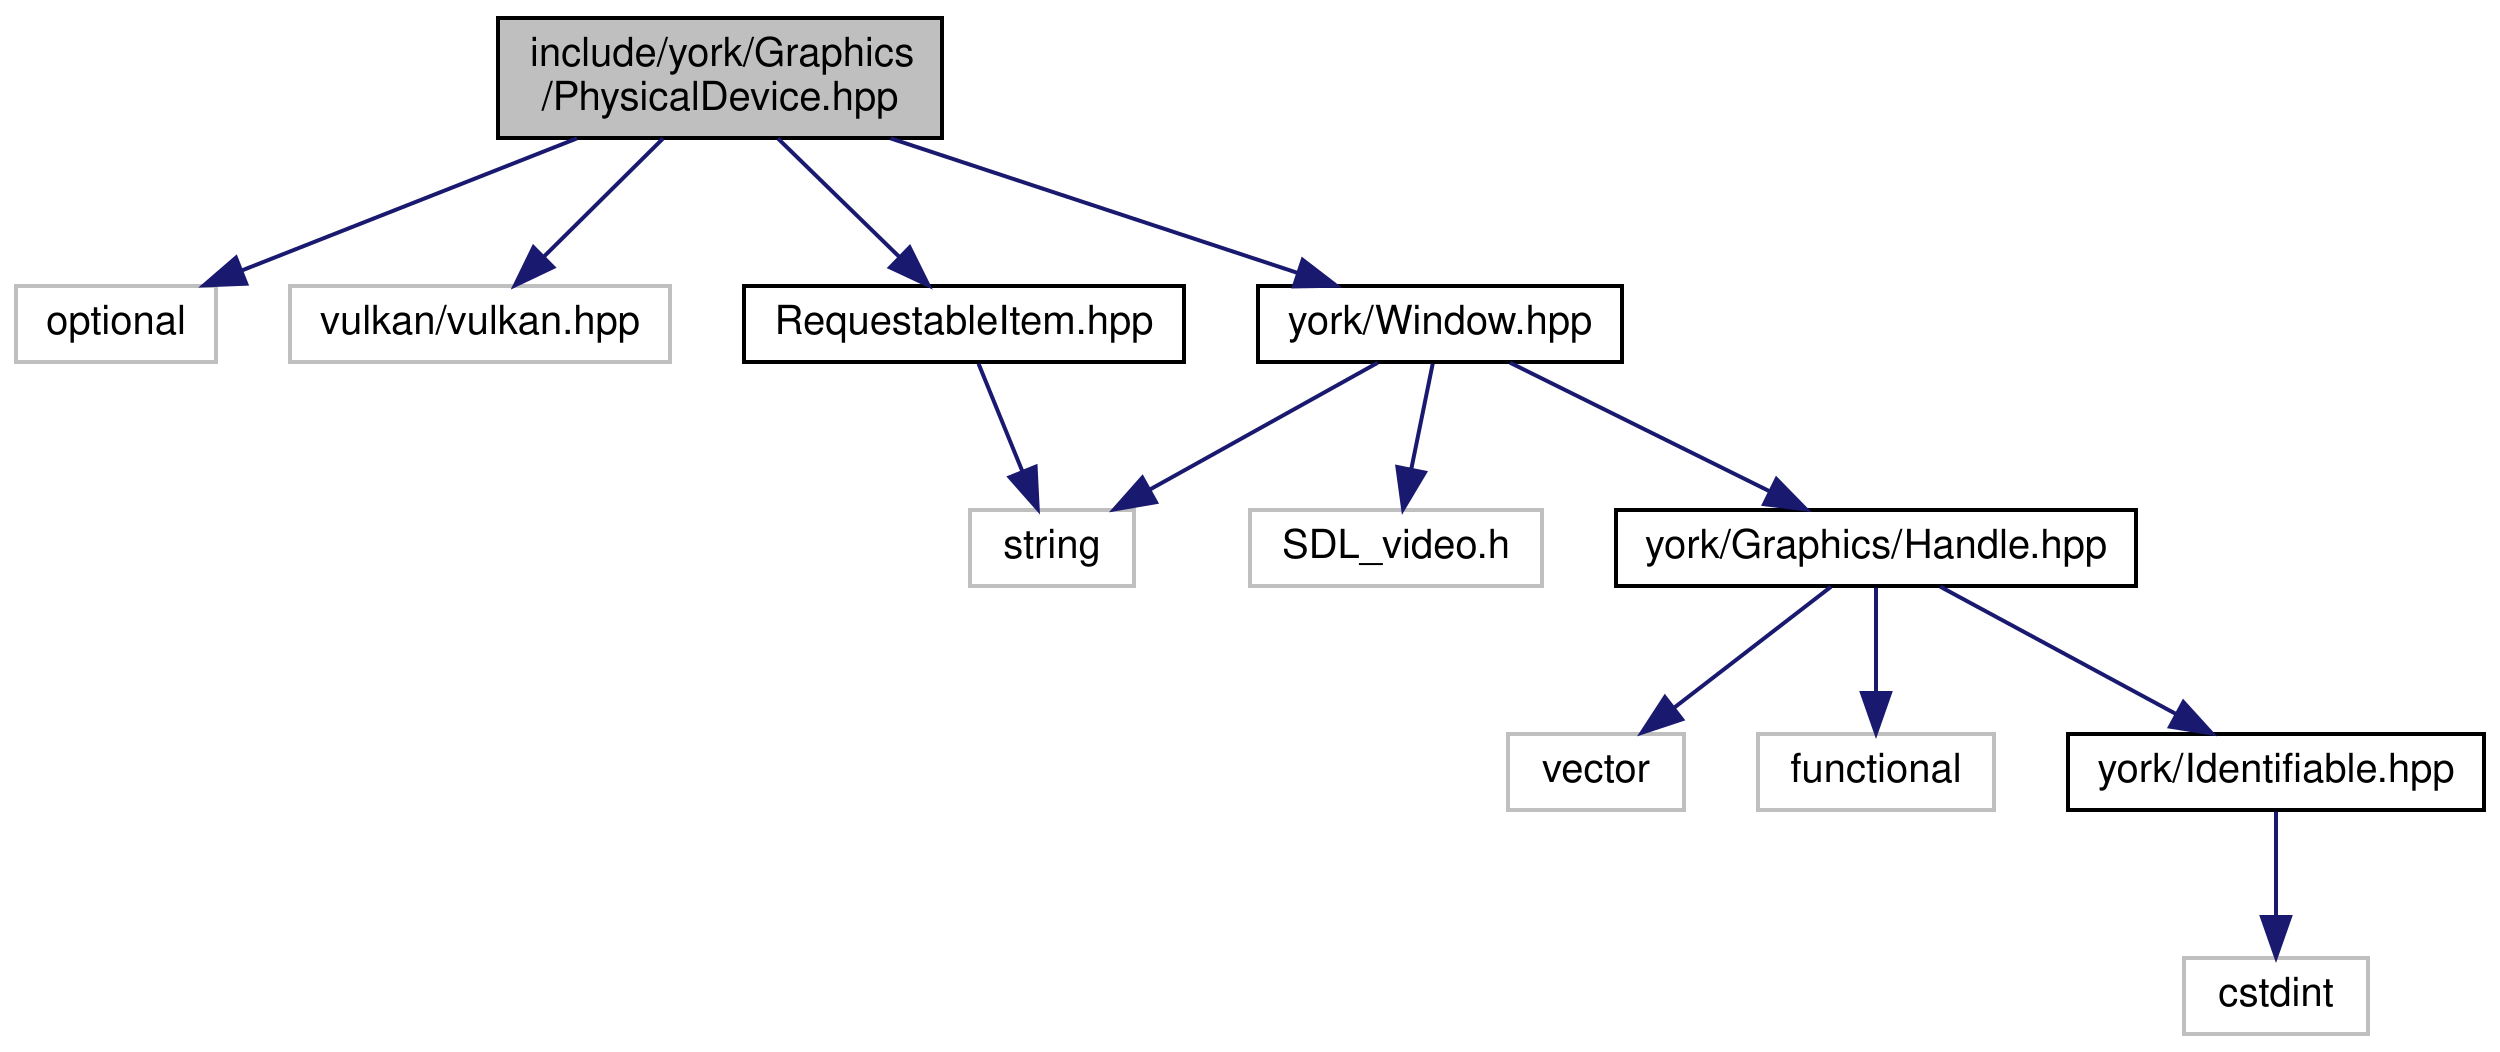
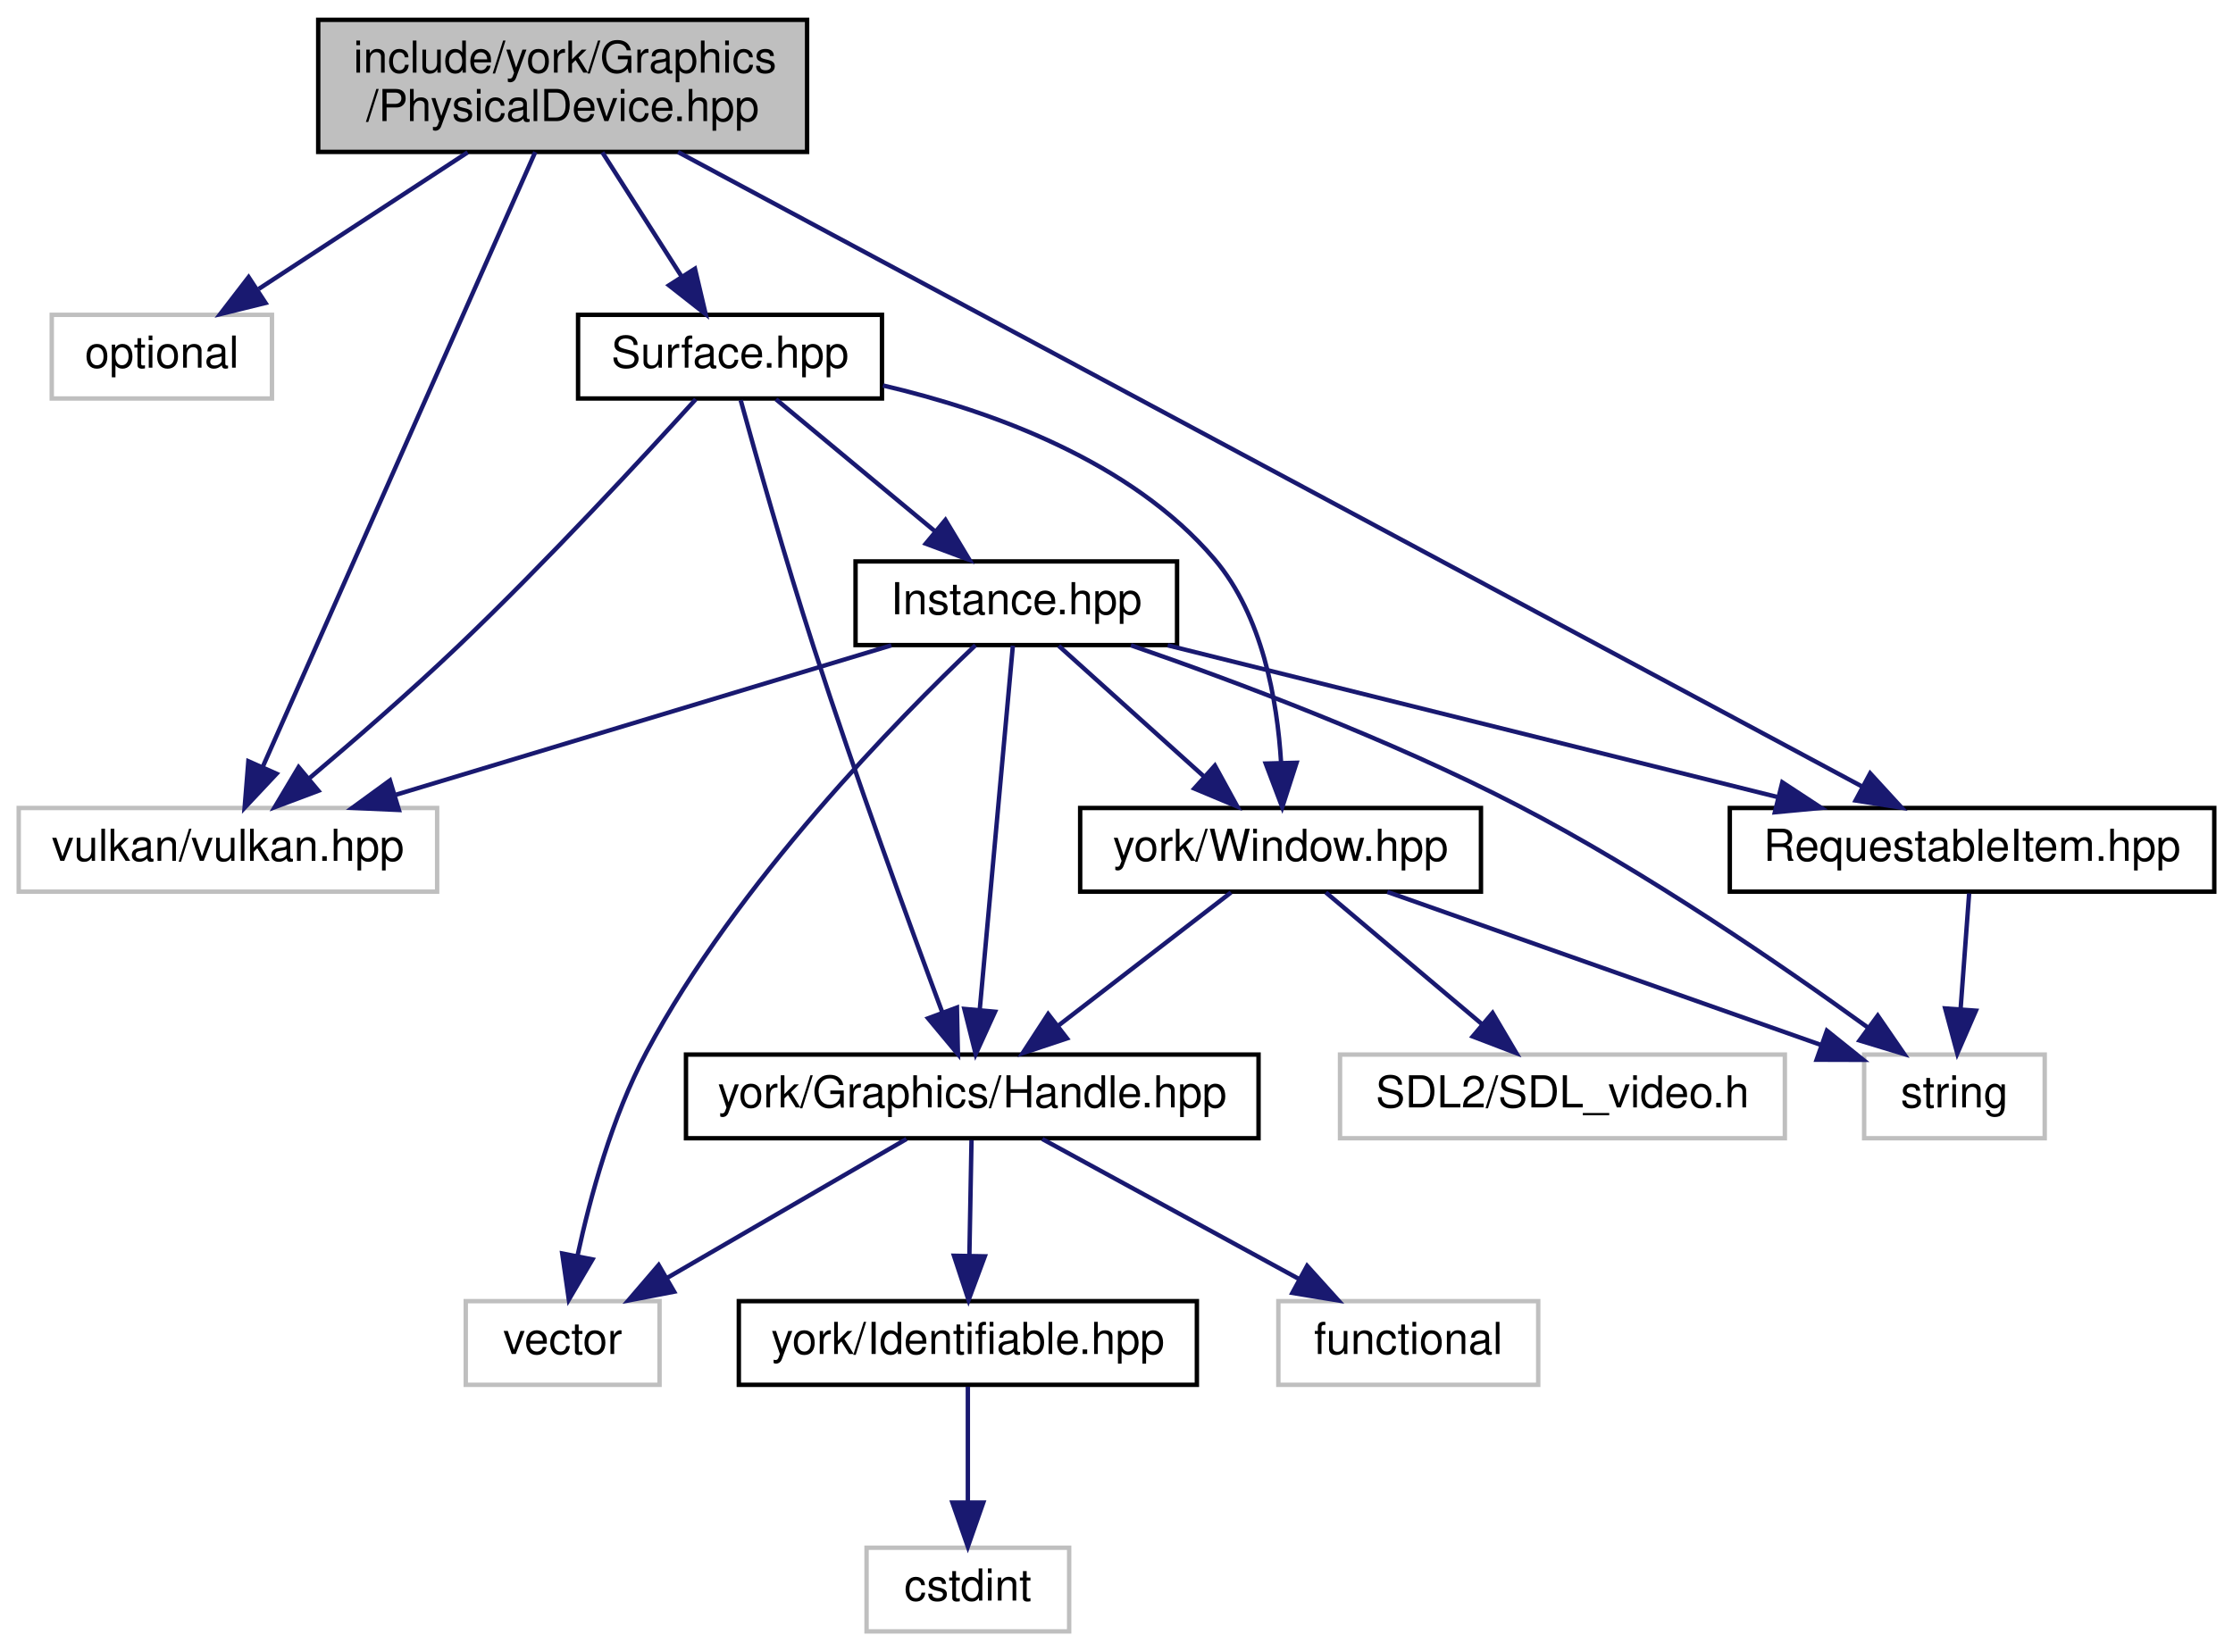
- <svg xmlns="http://www.w3.org/2000/svg" xmlns:xlink="http://www.w3.org/1999/xlink" width="625pt" height="263pt" viewBox="0.00 0.00 625.00 263.00">
-   <g id="graph0" class="graph" transform="scale(1 1) rotate(0) translate(4 259)">
+ <svg xmlns="http://www.w3.org/2000/svg" xmlns:xlink="http://www.w3.org/1999/xlink" width="507pt" height="375pt" viewBox="0.00 0.00 506.50 375.00">
+   <g id="graph0" class="graph" transform="scale(1 1) rotate(0) translate(4 371)">
    <g id="node1" class="node">
      <g id="a_node1">
        <a xlink:title=" ">
-           <polygon fill="#bfbfbf" stroke="black" points="120.5,-224.5 120.5,-254.5 231.5,-254.5 231.5,-224.5 120.5,-224.5" />
-           <text text-anchor="start" x="128.5" y="-242.5" font-family="Helvetica,sans-Serif" font-size="10.00">include/york/Graphics</text>
-           <text text-anchor="middle" x="176" y="-231.5" font-family="Helvetica,sans-Serif" font-size="10.00">/PhysicalDevice.hpp</text>
+           <polygon fill="#bfbfbf" stroke="black" points="68,-336.5 68,-366.5 179,-366.5 179,-336.5 68,-336.5" />
+           <text text-anchor="start" x="76" y="-354.5" font-family="Helvetica,sans-Serif" font-size="10.00">include/york/Graphics</text>
+           <text text-anchor="middle" x="123.5" y="-343.5" font-family="Helvetica,sans-Serif" font-size="10.00">/PhysicalDevice.hpp</text>
        </a>
      </g>
    </g>
    <g id="node2" class="node">
      <g id="a_node2">
        <a xlink:title=" ">
-           <polygon fill="none" stroke="#bfbfbf" points="0,-168.5 0,-187.5 50,-187.5 50,-168.5 0,-168.5" />
-           <text text-anchor="middle" x="25" y="-175.5" font-family="Helvetica,sans-Serif" font-size="10.00">optional</text>
+           <polygon fill="none" stroke="#bfbfbf" points="7.5,-280.5 7.5,-299.5 57.5,-299.5 57.5,-280.5 7.5,-280.5" />
+           <text text-anchor="middle" x="32.5" y="-287.5" font-family="Helvetica,sans-Serif" font-size="10.00">optional</text>
        </a>
      </g>
    </g>
    <g id="edge1" class="edge">
-       <path fill="none" stroke="midnightblue" d="M140.22,-224.4C114.77,-214.37 80.9,-201.03 56.48,-191.4" />
-       <polygon fill="midnightblue" stroke="midnightblue" points="57.56,-188.07 46.97,-187.66 54.99,-194.58 57.56,-188.07" />
+       <path fill="none" stroke="midnightblue" d="M101.93,-336.4C87.62,-327.04 68.89,-314.79 54.49,-305.38" />
+       <polygon fill="midnightblue" stroke="midnightblue" points="56.03,-302.2 45.74,-299.66 52.2,-308.06 56.03,-302.2" />
    </g>
    <g id="node3" class="node">
      <g id="a_node3">
        <a xlink:title=" ">
-           <polygon fill="none" stroke="#bfbfbf" points="68.5,-168.5 68.5,-187.5 163.5,-187.5 163.5,-168.5 68.5,-168.5" />
-           <text text-anchor="middle" x="116" y="-175.5" font-family="Helvetica,sans-Serif" font-size="10.00">vulkan/vulkan.hpp</text>
+           <polygon fill="none" stroke="#bfbfbf" points="0,-168.5 0,-187.5 95,-187.5 95,-168.5 0,-168.5" />
+           <text text-anchor="middle" x="47.5" y="-175.5" font-family="Helvetica,sans-Serif" font-size="10.00">vulkan/vulkan.hpp</text>
        </a>
      </g>
    </g>
    <g id="edge2" class="edge">
-       <path fill="none" stroke="midnightblue" d="M161.78,-224.4C152.79,-215.49 141.16,-203.95 131.87,-194.74" />
-       <polygon fill="midnightblue" stroke="midnightblue" points="134.3,-192.21 124.73,-187.66 129.37,-197.18 134.3,-192.21" />
+       <path fill="none" stroke="midnightblue" d="M117.28,-336.47C103.53,-305.44 70.57,-231.05 55.39,-196.81" />
+       <polygon fill="midnightblue" stroke="midnightblue" points="58.54,-195.28 51.29,-187.56 52.14,-198.12 58.54,-195.28" />
    </g>
    <g id="node4" class="node">
      <g id="a_node4">
+         <a xlink:href="_surface_8hpp.html" target="_top" xlink:title=" ">
+           <polygon fill="none" stroke="black" points="127,-280.5 127,-299.5 196,-299.5 196,-280.5 127,-280.5" />
+           <text text-anchor="middle" x="161.5" y="-287.5" font-family="Helvetica,sans-Serif" font-size="10.00">Surface.hpp</text>
+         </a>
+       </g>
+     </g>
+     <g id="edge3" class="edge">
+       <path fill="none" stroke="midnightblue" d="M132.51,-336.4C137.91,-327.93 144.83,-317.1 150.55,-308.14" />
+       <polygon fill="midnightblue" stroke="midnightblue" points="153.54,-309.97 155.97,-299.66 147.64,-306.2 153.54,-309.97" />
+     </g>
+     <g id="node14" class="node">
+       <g id="a_node14">
        <a xlink:href="_requestable_item_8hpp.html" target="_top" xlink:title=" ">
-           <polygon fill="none" stroke="black" points="182,-168.5 182,-187.5 292,-187.5 292,-168.5 182,-168.5" />
-           <text text-anchor="middle" x="237" y="-175.5" font-family="Helvetica,sans-Serif" font-size="10.00">RequestableItem.hpp</text>
-         </a>
-       </g>
-     </g>
-     <g id="edge3" class="edge">
-       <path fill="none" stroke="midnightblue" d="M190.46,-224.4C199.59,-215.49 211.42,-203.95 220.86,-194.74" />
-       <polygon fill="midnightblue" stroke="midnightblue" points="223.41,-197.15 228.12,-187.66 218.52,-192.13 223.41,-197.15" />
-     </g>
-     <g id="node6" class="node">
-       <g id="a_node6">
-         <a xlink:href="_window_8hpp.html" target="_top" xlink:title=" ">
-           <polygon fill="none" stroke="black" points="310.5,-168.5 310.5,-187.5 401.5,-187.5 401.5,-168.5 310.5,-168.5" />
-           <text text-anchor="middle" x="356" y="-175.5" font-family="Helvetica,sans-Serif" font-size="10.00">york/Window.hpp</text>
-         </a>
-       </g>
-     </g>
-     <g id="edge5" class="edge">
-       <path fill="none" stroke="midnightblue" d="M218.66,-224.4C249.63,-214.16 291.05,-200.47 320.28,-190.81" />
-       <polygon fill="midnightblue" stroke="midnightblue" points="321.67,-194.03 330.07,-187.57 319.48,-187.39 321.67,-194.03" />
+           <polygon fill="none" stroke="black" points="388.5,-168.5 388.5,-187.5 498.5,-187.5 498.5,-168.5 388.5,-168.5" />
+           <text text-anchor="middle" x="443.5" y="-175.5" font-family="Helvetica,sans-Serif" font-size="10.00">RequestableItem.hpp</text>
+         </a>
+       </g>
+     </g>
+     <g id="edge22" class="edge">
+       <path fill="none" stroke="midnightblue" d="M149.69,-336.47C210.2,-304.03 359.11,-224.23 418.48,-192.41" />
+       <polygon fill="midnightblue" stroke="midnightblue" points="420.37,-195.37 427.53,-187.56 417.06,-189.2 420.37,-195.37" />
+     </g>
+     <g id="edge4" class="edge">
+       <path fill="none" stroke="midnightblue" d="M153.73,-280.33C142.22,-267.63 119.82,-243.36 99.5,-224 88.7,-213.71 76.04,-202.74 65.93,-194.2" />
+       <polygon fill="midnightblue" stroke="midnightblue" points="68.04,-191.41 58.12,-187.68 63.55,-196.78 68.04,-191.41" />
    </g>
    <g id="node5" class="node">
      <g id="a_node5">
-         <a xlink:title=" ">
-           <polygon fill="none" stroke="#bfbfbf" points="238.5,-112.5 238.5,-131.5 279.5,-131.5 279.5,-112.5 238.5,-112.5" />
-           <text text-anchor="middle" x="259" y="-119.5" font-family="Helvetica,sans-Serif" font-size="10.00">string</text>
-         </a>
-       </g>
-     </g>
-     <g id="edge4" class="edge">
-       <path fill="none" stroke="midnightblue" d="M240.63,-168.08C243.61,-160.77 247.93,-150.18 251.62,-141.1" />
-       <polygon fill="midnightblue" stroke="midnightblue" points="254.9,-142.33 255.43,-131.75 248.42,-139.69 254.9,-142.33" />
-     </g>
-     <g id="edge6" class="edge">
-       <path fill="none" stroke="midnightblue" d="M340.42,-168.32C325,-159.74 301.19,-146.49 283.29,-136.52" />
-       <polygon fill="midnightblue" stroke="midnightblue" points="284.99,-133.46 274.55,-131.65 281.58,-139.58 284.99,-133.46" />
-     </g>
-     <g id="node7" class="node">
-       <g id="a_node7">
-         <a xlink:title=" ">
-           <polygon fill="none" stroke="#bfbfbf" points="308.5,-112.5 308.5,-131.5 381.5,-131.5 381.5,-112.5 308.5,-112.5" />
-           <text text-anchor="middle" x="345" y="-119.5" font-family="Helvetica,sans-Serif" font-size="10.00">SDL_video.h</text>
-         </a>
-       </g>
-     </g>
-     <g id="edge7" class="edge">
-       <path fill="none" stroke="midnightblue" d="M354.18,-168.08C352.73,-160.93 350.63,-150.64 348.81,-141.69" />
-       <polygon fill="midnightblue" stroke="midnightblue" points="352.21,-140.85 346.78,-131.75 345.35,-142.25 352.21,-140.85" />
+         <a xlink:href="_window_8hpp.html" target="_top" xlink:title=" ">
+           <polygon fill="none" stroke="black" points="241,-168.5 241,-187.5 332,-187.5 332,-168.5 241,-168.5" />
+           <text text-anchor="middle" x="286.5" y="-175.5" font-family="Helvetica,sans-Serif" font-size="10.00">york/Window.hpp</text>
+         </a>
+       </g>
+     </g>
+     <g id="edge5" class="edge">
+       <path fill="none" stroke="midnightblue" d="M196.22,-283.46C220.75,-277.73 252.52,-266.32 271.5,-244 282.39,-231.19 285.75,-212 286.62,-197.79" />
+       <polygon fill="midnightblue" stroke="midnightblue" points="290.13,-197.77 286.88,-187.68 283.13,-197.59 290.13,-197.77" />
    </g>
    <g id="node8" class="node">
      <g id="a_node8">
        <a xlink:href="_handle_8hpp.html" target="_top" xlink:title="Contains the declarations for the Handle classes which form the basis of our Vulkan implementation.">
-           <polygon fill="none" stroke="black" points="400,-112.5 400,-131.5 530,-131.5 530,-112.5 400,-112.5" />
-           <text text-anchor="middle" x="465" y="-119.5" font-family="Helvetica,sans-Serif" font-size="10.00">york/Graphics/Handle.hpp</text>
-         </a>
-       </g>
+           <polygon fill="none" stroke="black" points="151.5,-112.5 151.5,-131.5 281.5,-131.5 281.5,-112.5 151.5,-112.5" />
+           <text text-anchor="middle" x="216.5" y="-119.5" font-family="Helvetica,sans-Serif" font-size="10.00">york/Graphics/Handle.hpp</text>
+         </a>
+       </g>
+     </g>
+     <g id="edge13" class="edge">
+       <path fill="none" stroke="midnightblue" d="M163.92,-280.12C167.38,-267.56 174.05,-243.91 180.5,-224 189.99,-194.73 202.23,-161.15 209.72,-141.03" />
+       <polygon fill="midnightblue" stroke="midnightblue" points="213.02,-142.18 213.25,-131.59 206.47,-139.73 213.02,-142.18" />
+     </g>
+     <g id="node13" class="node">
+       <g id="a_node13">
+         <a xlink:href="_instance_8hpp.html" target="_top" xlink:title=" ">
+           <polygon fill="none" stroke="black" points="190,-224.5 190,-243.5 263,-243.5 263,-224.5 190,-224.5" />
+           <text text-anchor="middle" x="226.5" y="-231.5" font-family="Helvetica,sans-Serif" font-size="10.00">Instance.hpp</text>
+         </a>
+       </g>
+     </g>
+     <g id="edge14" class="edge">
+       <path fill="none" stroke="midnightblue" d="M171.94,-280.32C181.65,-272.26 196.32,-260.08 208,-250.37" />
+       <polygon fill="midnightblue" stroke="midnightblue" points="210.41,-252.92 215.87,-243.83 205.94,-247.53 210.41,-252.92" />
+     </g>
+     <g id="node6" class="node">
+       <g id="a_node6">
+         <a xlink:title=" ">
+           <polygon fill="none" stroke="#bfbfbf" points="419,-112.5 419,-131.5 460,-131.5 460,-112.5 419,-112.5" />
+           <text text-anchor="middle" x="439.5" y="-119.5" font-family="Helvetica,sans-Serif" font-size="10.00">string</text>
+         </a>
+       </g>
+     </g>
+     <g id="edge6" class="edge">
+       <path fill="none" stroke="midnightblue" d="M310.74,-168.44C337.43,-159.03 380.36,-143.87 409.23,-133.68" />
+       <polygon fill="midnightblue" stroke="midnightblue" points="410.54,-136.93 418.8,-130.3 408.21,-130.33 410.54,-136.93" />
+     </g>
+     <g id="node7" class="node">
+       <g id="a_node7">
+         <a xlink:title=" ">
+           <polygon fill="none" stroke="#bfbfbf" points="300,-112.5 300,-131.5 401,-131.5 401,-112.5 300,-112.5" />
+           <text text-anchor="middle" x="350.5" y="-119.5" font-family="Helvetica,sans-Serif" font-size="10.00">SDL2/SDL_video.h</text>
+         </a>
+       </g>
+     </g>
+     <g id="edge7" class="edge">
+       <path fill="none" stroke="midnightblue" d="M296.78,-168.32C306.34,-160.26 320.78,-148.08 332.28,-138.37" />
+       <polygon fill="midnightblue" stroke="midnightblue" points="334.64,-140.96 340.03,-131.83 330.13,-135.61 334.64,-140.96" />
    </g>
    <g id="edge8" class="edge">
-       <path fill="none" stroke="midnightblue" d="M373.51,-168.32C391.07,-159.62 418.33,-146.12 438.53,-136.11" />
-       <polygon fill="midnightblue" stroke="midnightblue" points="440.12,-139.23 447.53,-131.65 437.02,-132.96 440.12,-139.23" />
+       <path fill="none" stroke="midnightblue" d="M275.25,-168.32C264.7,-160.18 248.7,-147.84 236.06,-138.09" />
+       <polygon fill="midnightblue" stroke="midnightblue" points="238.01,-135.17 227.95,-131.83 233.73,-140.71 238.01,-135.17" />
    </g>
    <g id="node9" class="node">
      <g id="a_node9">
        <a xlink:title=" ">
-           <polygon fill="none" stroke="#bfbfbf" points="373,-56.5 373,-75.5 417,-75.5 417,-56.5 373,-56.5" />
-           <text text-anchor="middle" x="395" y="-63.5" font-family="Helvetica,sans-Serif" font-size="10.00">vector</text>
+           <polygon fill="none" stroke="#bfbfbf" points="101.5,-56.5 101.5,-75.5 145.5,-75.5 145.5,-56.5 101.5,-56.5" />
+           <text text-anchor="middle" x="123.5" y="-63.5" font-family="Helvetica,sans-Serif" font-size="10.00">vector</text>
        </a>
      </g>
    </g>
    <g id="edge9" class="edge">
-       <path fill="none" stroke="midnightblue" d="M453.75,-112.32C443.2,-104.18 427.2,-91.84 414.56,-82.09" />
-       <polygon fill="midnightblue" stroke="midnightblue" points="416.51,-79.17 406.45,-75.83 412.23,-84.71 416.51,-79.17" />
+       <path fill="none" stroke="midnightblue" d="M201.56,-112.32C186.91,-103.82 164.37,-90.73 147.26,-80.8" />
+       <polygon fill="midnightblue" stroke="midnightblue" points="148.81,-77.65 138.4,-75.65 145.3,-83.7 148.81,-77.65" />
    </g>
    <g id="node10" class="node">
      <g id="a_node10">
        <a xlink:title=" ">
-           <polygon fill="none" stroke="#bfbfbf" points="435.5,-56.5 435.5,-75.5 494.5,-75.5 494.5,-56.5 435.5,-56.5" />
-           <text text-anchor="middle" x="465" y="-63.5" font-family="Helvetica,sans-Serif" font-size="10.00">functional</text>
+           <polygon fill="none" stroke="#bfbfbf" points="286,-56.5 286,-75.5 345,-75.5 345,-56.5 286,-56.5" />
+           <text text-anchor="middle" x="315.5" y="-63.5" font-family="Helvetica,sans-Serif" font-size="10.00">functional</text>
        </a>
      </g>
    </g>
    <g id="edge10" class="edge">
-       <path fill="none" stroke="midnightblue" d="M465,-112.08C465,-105.01 465,-94.86 465,-85.99" />
-       <polygon fill="midnightblue" stroke="midnightblue" points="468.5,-85.75 465,-75.75 461.5,-85.75 468.5,-85.75" />
+       <path fill="none" stroke="midnightblue" d="M232.41,-112.32C248.14,-103.74 272.44,-90.49 290.71,-80.52" />
+       <polygon fill="midnightblue" stroke="midnightblue" points="292.53,-83.52 299.63,-75.65 289.18,-77.37 292.53,-83.52" />
    </g>
    <g id="node11" class="node">
      <g id="a_node11">
        <a xlink:href="_identifiable_8hpp.html" target="_top" xlink:title=" ">
-           <polygon fill="none" stroke="black" points="513,-56.5 513,-75.5 617,-75.5 617,-56.5 513,-56.5" />
-           <text text-anchor="middle" x="565" y="-63.5" font-family="Helvetica,sans-Serif" font-size="10.00">york/Identifiable.hpp</text>
+           <polygon fill="none" stroke="black" points="163.5,-56.5 163.5,-75.5 267.5,-75.5 267.5,-56.5 163.5,-56.5" />
+           <text text-anchor="middle" x="215.5" y="-63.5" font-family="Helvetica,sans-Serif" font-size="10.00">york/Identifiable.hpp</text>
        </a>
      </g>
    </g>
    <g id="edge11" class="edge">
-       <path fill="none" stroke="midnightblue" d="M481.07,-112.32C496.96,-103.74 521.51,-90.49 539.96,-80.52" />
-       <polygon fill="midnightblue" stroke="midnightblue" points="541.84,-83.49 548.97,-75.65 538.51,-77.33 541.84,-83.49" />
+       <path fill="none" stroke="midnightblue" d="M216.33,-112.08C216.2,-105.01 216.02,-94.86 215.85,-85.99" />
+       <polygon fill="midnightblue" stroke="midnightblue" points="219.35,-85.68 215.66,-75.75 212.35,-85.81 219.35,-85.68" />
    </g>
    <g id="node12" class="node">
      <g id="a_node12">
        <a xlink:title=" ">
-           <polygon fill="none" stroke="#bfbfbf" points="542,-0.5 542,-19.5 588,-19.5 588,-0.5 542,-0.5" />
-           <text text-anchor="middle" x="565" y="-7.5" font-family="Helvetica,sans-Serif" font-size="10.00">cstdint</text>
+           <polygon fill="none" stroke="#bfbfbf" points="192.5,-0.5 192.5,-19.5 238.5,-19.5 238.5,-0.5 192.5,-0.5" />
+           <text text-anchor="middle" x="215.5" y="-7.5" font-family="Helvetica,sans-Serif" font-size="10.00">cstdint</text>
        </a>
      </g>
    </g>
    <g id="edge12" class="edge">
-       <path fill="none" stroke="midnightblue" d="M565,-56.08C565,-49.01 565,-38.86 565,-29.99" />
-       <polygon fill="midnightblue" stroke="midnightblue" points="568.5,-29.75 565,-19.75 561.5,-29.75 568.5,-29.75" />
+       <path fill="none" stroke="midnightblue" d="M215.5,-56.08C215.5,-49.01 215.5,-38.86 215.5,-29.99" />
+       <polygon fill="midnightblue" stroke="midnightblue" points="219,-29.75 215.5,-19.75 212,-29.75 219,-29.75" />
+     </g>
+     <g id="edge17" class="edge">
+       <path fill="none" stroke="midnightblue" d="M198.14,-224.44C167.76,-215.28 119.39,-200.69 85.68,-190.52" />
+       <polygon fill="midnightblue" stroke="midnightblue" points="86.32,-187.05 75.73,-187.52 84.29,-193.76 86.32,-187.05" />
+     </g>
+     <g id="edge21" class="edge">
+       <path fill="none" stroke="midnightblue" d="M236.14,-224.32C245.01,-216.34 258.37,-204.31 269.11,-194.65" />
+       <polygon fill="midnightblue" stroke="midnightblue" points="271.59,-197.13 276.68,-187.83 266.91,-191.92 271.59,-197.13" />
+     </g>
+     <g id="edge15" class="edge">
+       <path fill="none" stroke="midnightblue" d="M252.52,-224.45C276.07,-216.31 311.41,-203.09 340.5,-188 369.47,-172.98 400.56,-151.6 420.02,-137.52" />
+       <polygon fill="midnightblue" stroke="midnightblue" points="422.09,-140.35 428.09,-131.62 417.95,-134.7 422.09,-140.35" />
+     </g>
+     <g id="edge18" class="edge">
+       <path fill="none" stroke="midnightblue" d="M225.72,-224.37C224.1,-206.62 220.38,-165.67 218.19,-141.6" />
+       <polygon fill="midnightblue" stroke="midnightblue" points="221.67,-141.23 217.28,-131.59 214.7,-141.87 221.67,-141.23" />
+     </g>
+     <g id="edge16" class="edge">
+       <path fill="none" stroke="midnightblue" d="M217.23,-224.47C200.04,-208.14 163.07,-170.66 142.5,-132 134.73,-117.41 129.77,-99.23 126.87,-85.81" />
+       <polygon fill="midnightblue" stroke="midnightblue" points="130.27,-84.98 124.9,-75.85 123.4,-86.33 130.27,-84.98" />
+     </g>
+     <g id="edge19" class="edge">
+       <path fill="none" stroke="midnightblue" d="M260.88,-224.44C298.42,-215.1 358.63,-200.12 399.57,-189.93" />
+       <polygon fill="midnightblue" stroke="midnightblue" points="400.42,-193.33 409.28,-187.52 398.73,-186.53 400.42,-193.33" />
+     </g>
+     <g id="edge20" class="edge">
+       <path fill="none" stroke="midnightblue" d="M442.84,-168.08C442.32,-161.01 441.56,-150.86 440.91,-141.99" />
+       <polygon fill="midnightblue" stroke="midnightblue" points="444.38,-141.47 440.15,-131.75 437.4,-141.98 444.38,-141.47" />
    </g>
  </g>
</svg>
